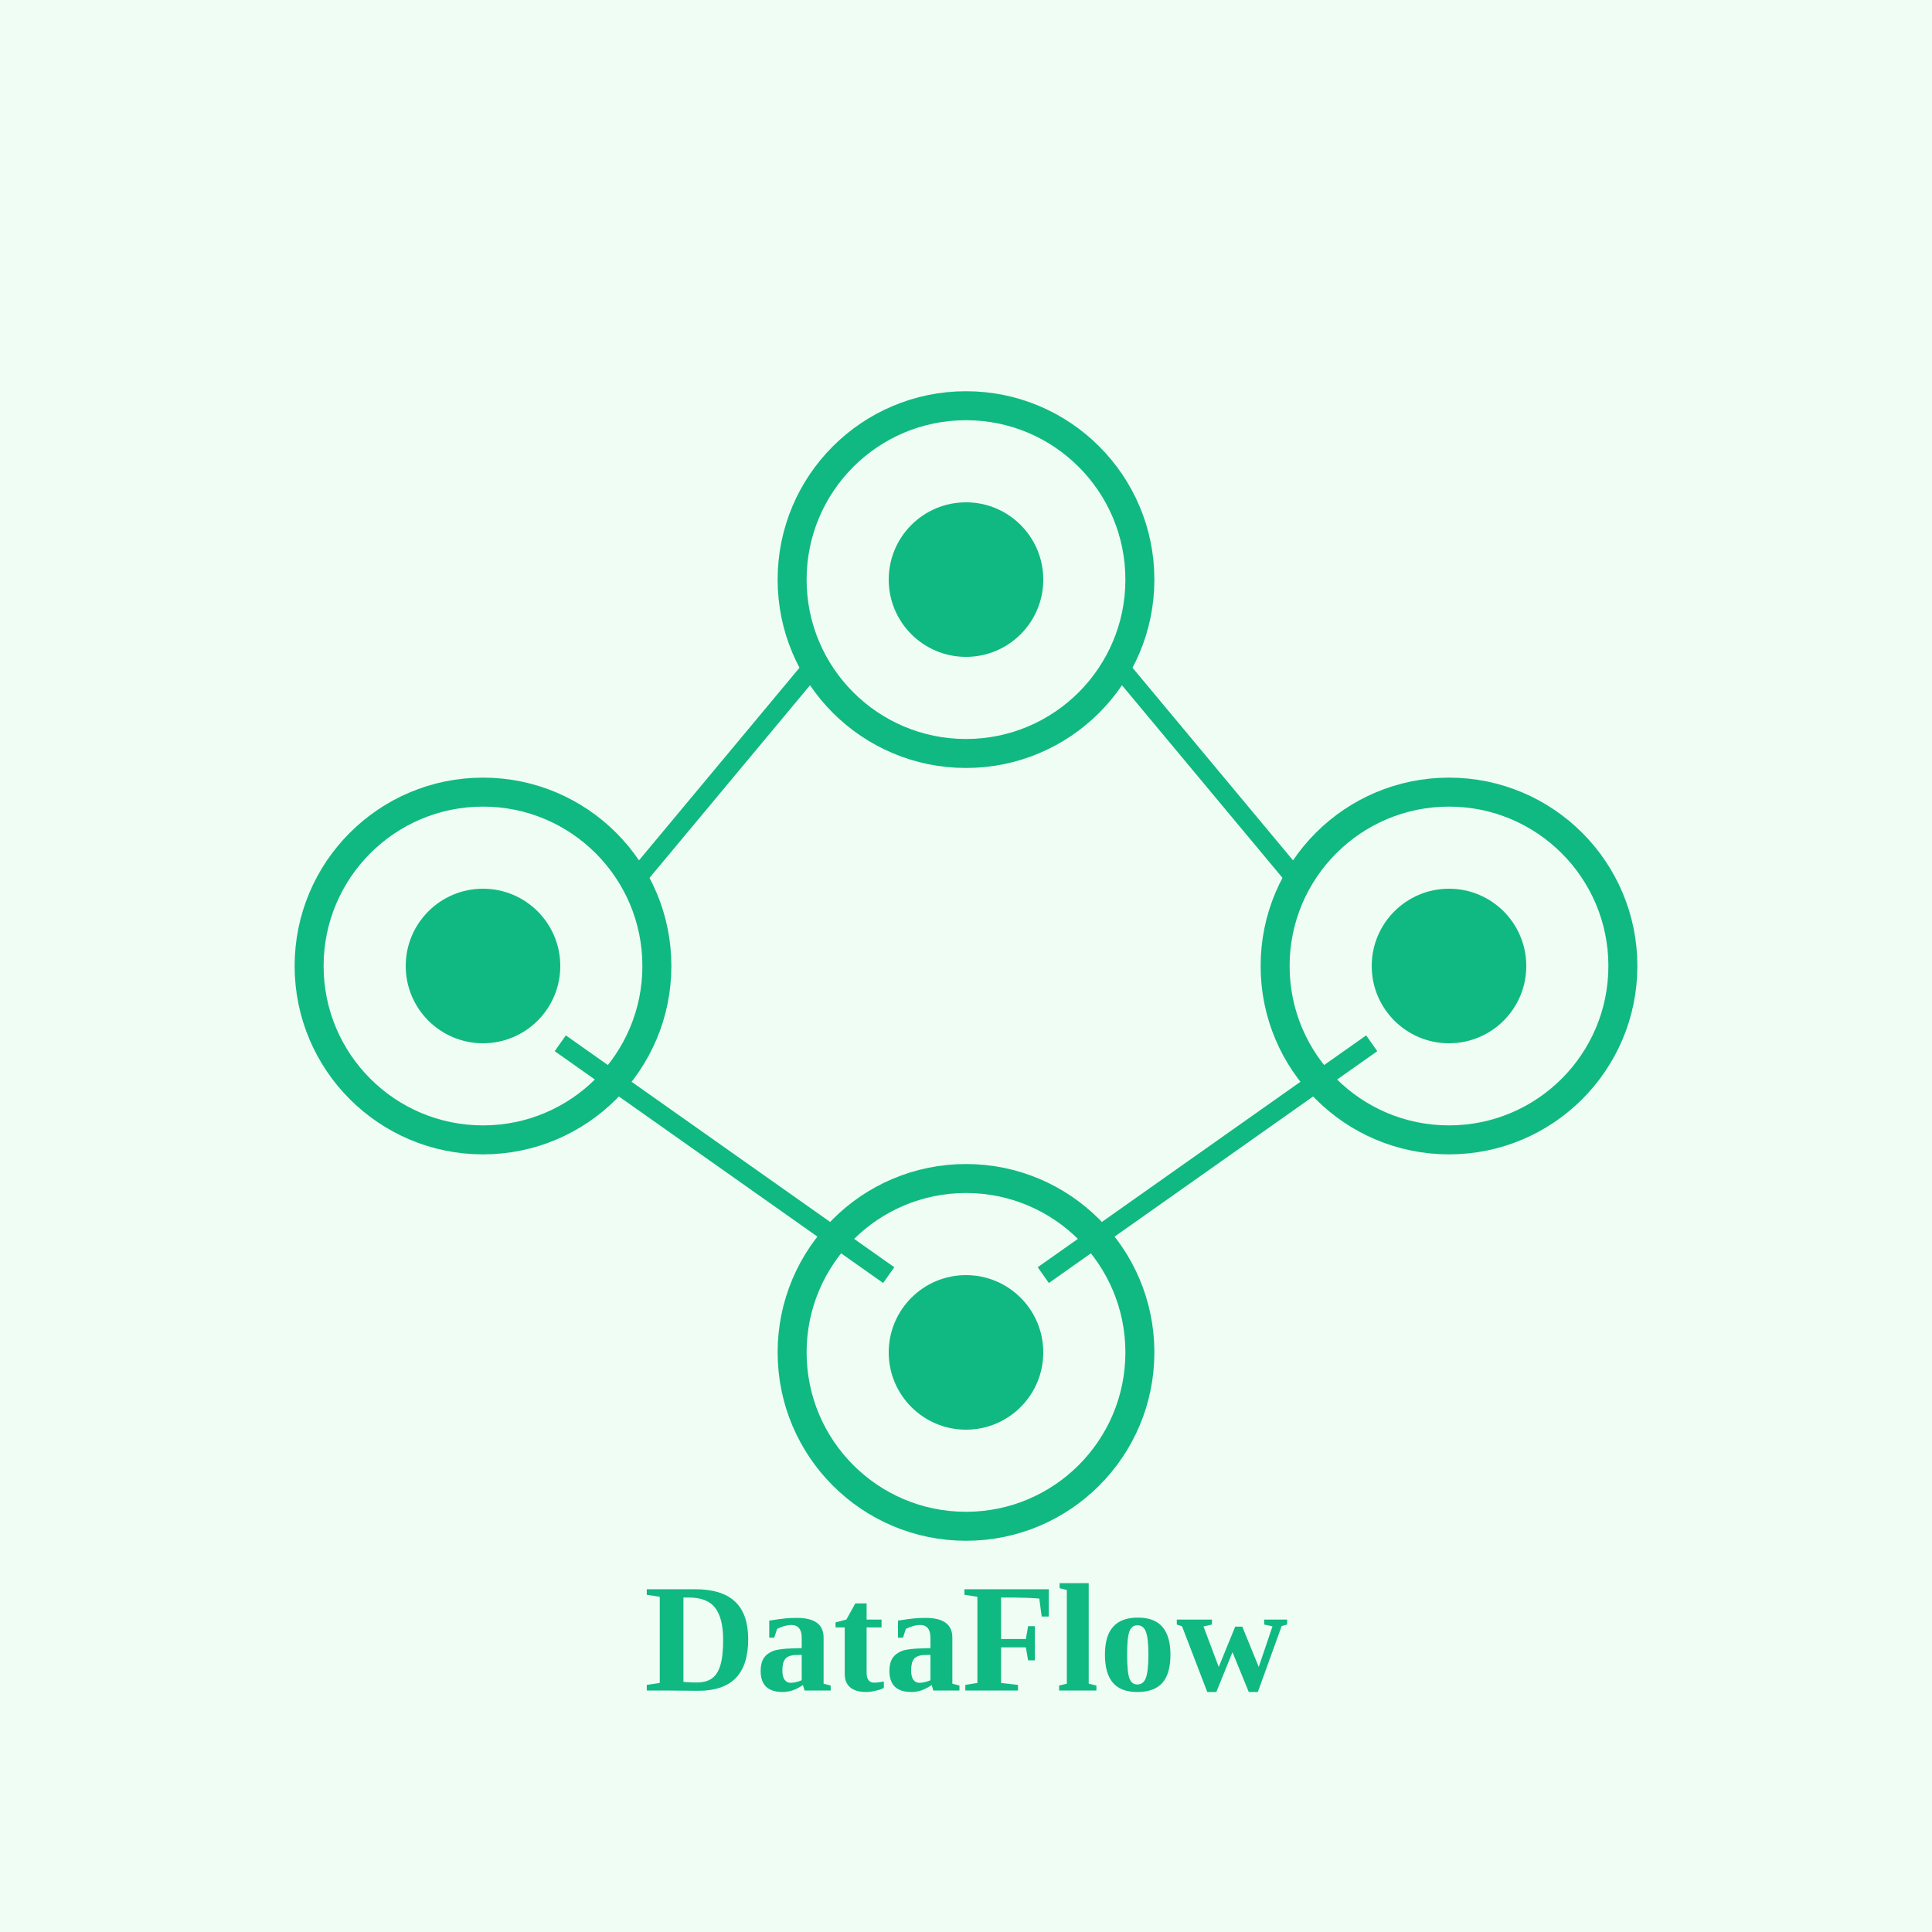
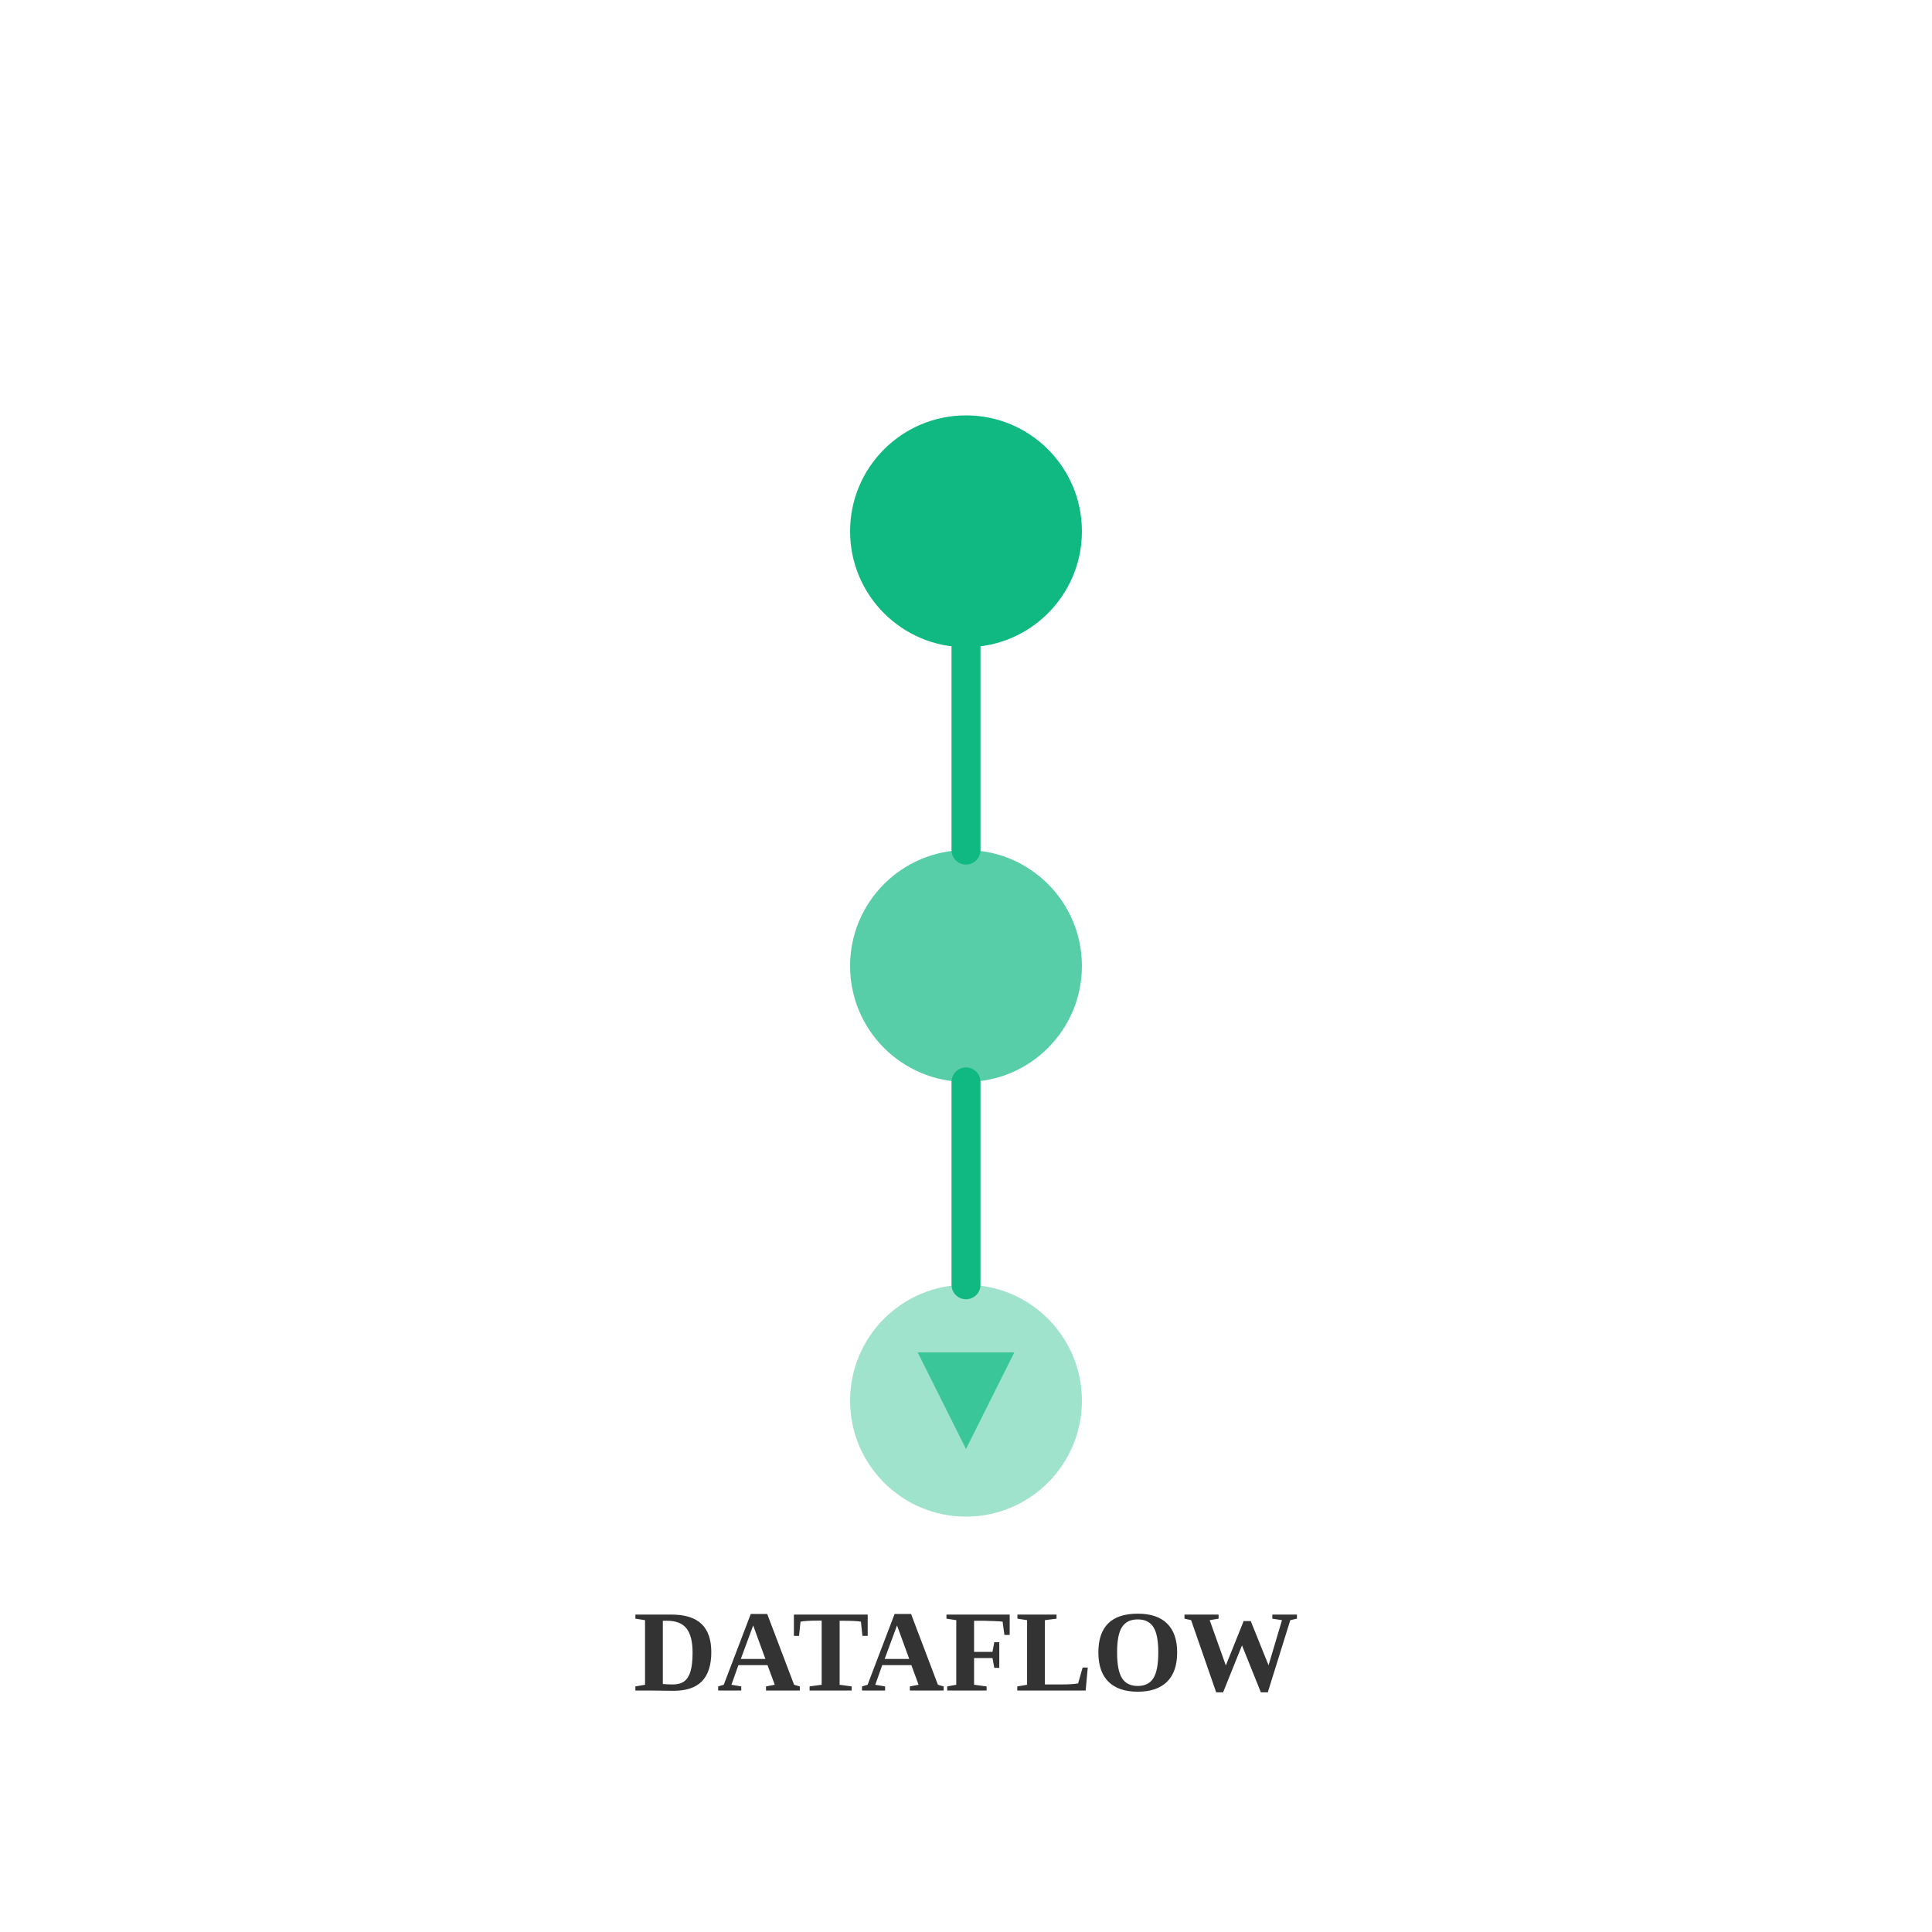
<svg xmlns="http://www.w3.org/2000/svg" viewBox="0 0 200 200">
-   <rect width="200" height="200" fill="#f0fdf4" />
-   <circle cx="50" cy="100" r="18" fill="none" stroke="#10b981" stroke-width="3" />
-   <circle cx="50" cy="100" r="8" fill="#10b981" />
-   <circle cx="100" cy="60" r="18" fill="none" stroke="#10b981" stroke-width="3" />
-   <circle cx="100" cy="60" r="8" fill="#10b981" />
-   <circle cx="150" cy="100" r="18" fill="none" stroke="#10b981" stroke-width="3" />
-   <circle cx="150" cy="100" r="8" fill="#10b981" />
-   <circle cx="100" cy="140" r="18" fill="none" stroke="#10b981" stroke-width="3" />
-   <circle cx="100" cy="140" r="8" fill="#10b981" />
-   <line x1="65" y1="92" x2="85" y2="68" stroke="#10b981" stroke-width="2" />
-   <line x1="115" y1="68" x2="135" y2="92" stroke="#10b981" stroke-width="2" />
-   <line x1="142" y1="108" x2="108" y2="132" stroke="#10b981" stroke-width="2" />
-   <line x1="92" y1="132" x2="58" y2="108" stroke="#10b981" stroke-width="2" />
-   <text x="100" y="175" font-size="16" font-weight="bold" text-anchor="middle" fill="#10b981">DataFlow</text>
+   <rect width="200" height="200" fill="white" />
+   <circle cx="100" cy="55" r="12" fill="#10b981" />
+   <circle cx="100" cy="100" r="12" fill="#10b981" opacity="0.7" />
+   <circle cx="100" cy="145" r="12" fill="#10b981" opacity="0.4" />
+   <line x1="100" y1="67" x2="100" y2="88" stroke="#10b981" stroke-width="3" stroke-linecap="round" />
+   <line x1="100" y1="112" x2="100" y2="133" stroke="#10b981" stroke-width="3" stroke-linecap="round" />
+   <polygon points="100,150 95,140 105,140" fill="#10b981" opacity="0.7" />
+   <text x="100" y="175" font-size="12" font-weight="bold" text-anchor="middle" fill="#333">DATAFLOW</text>
</svg>
